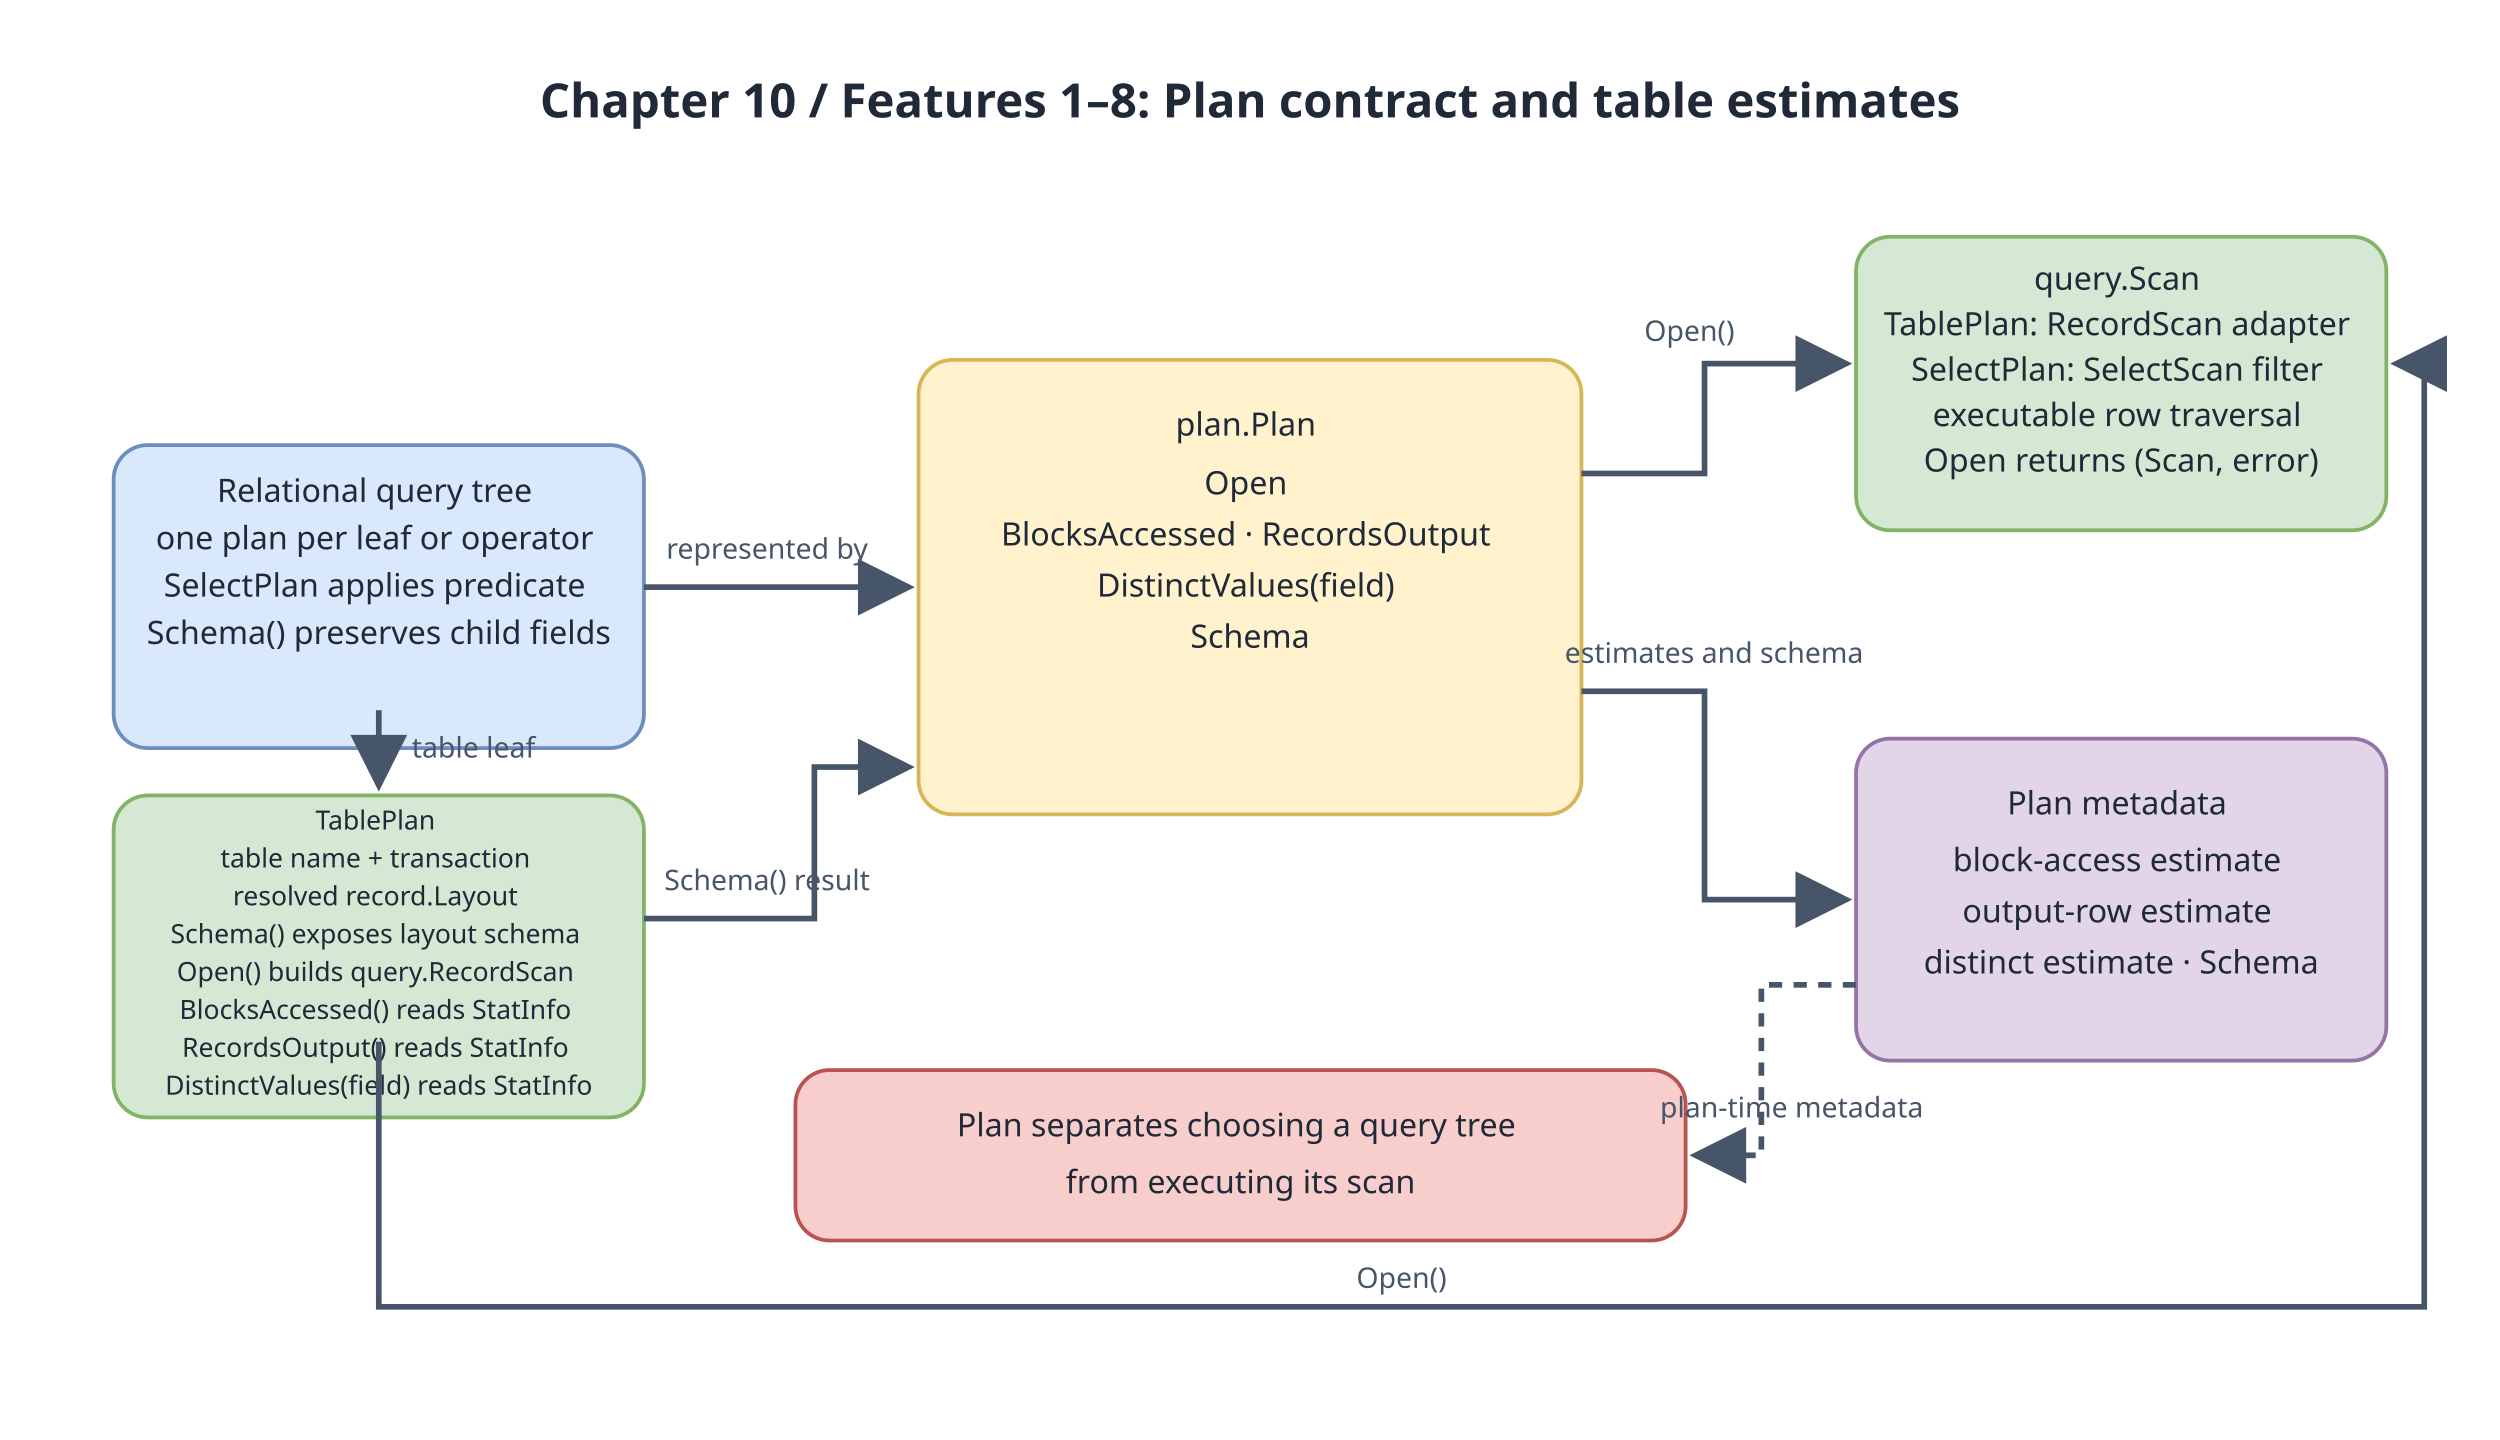
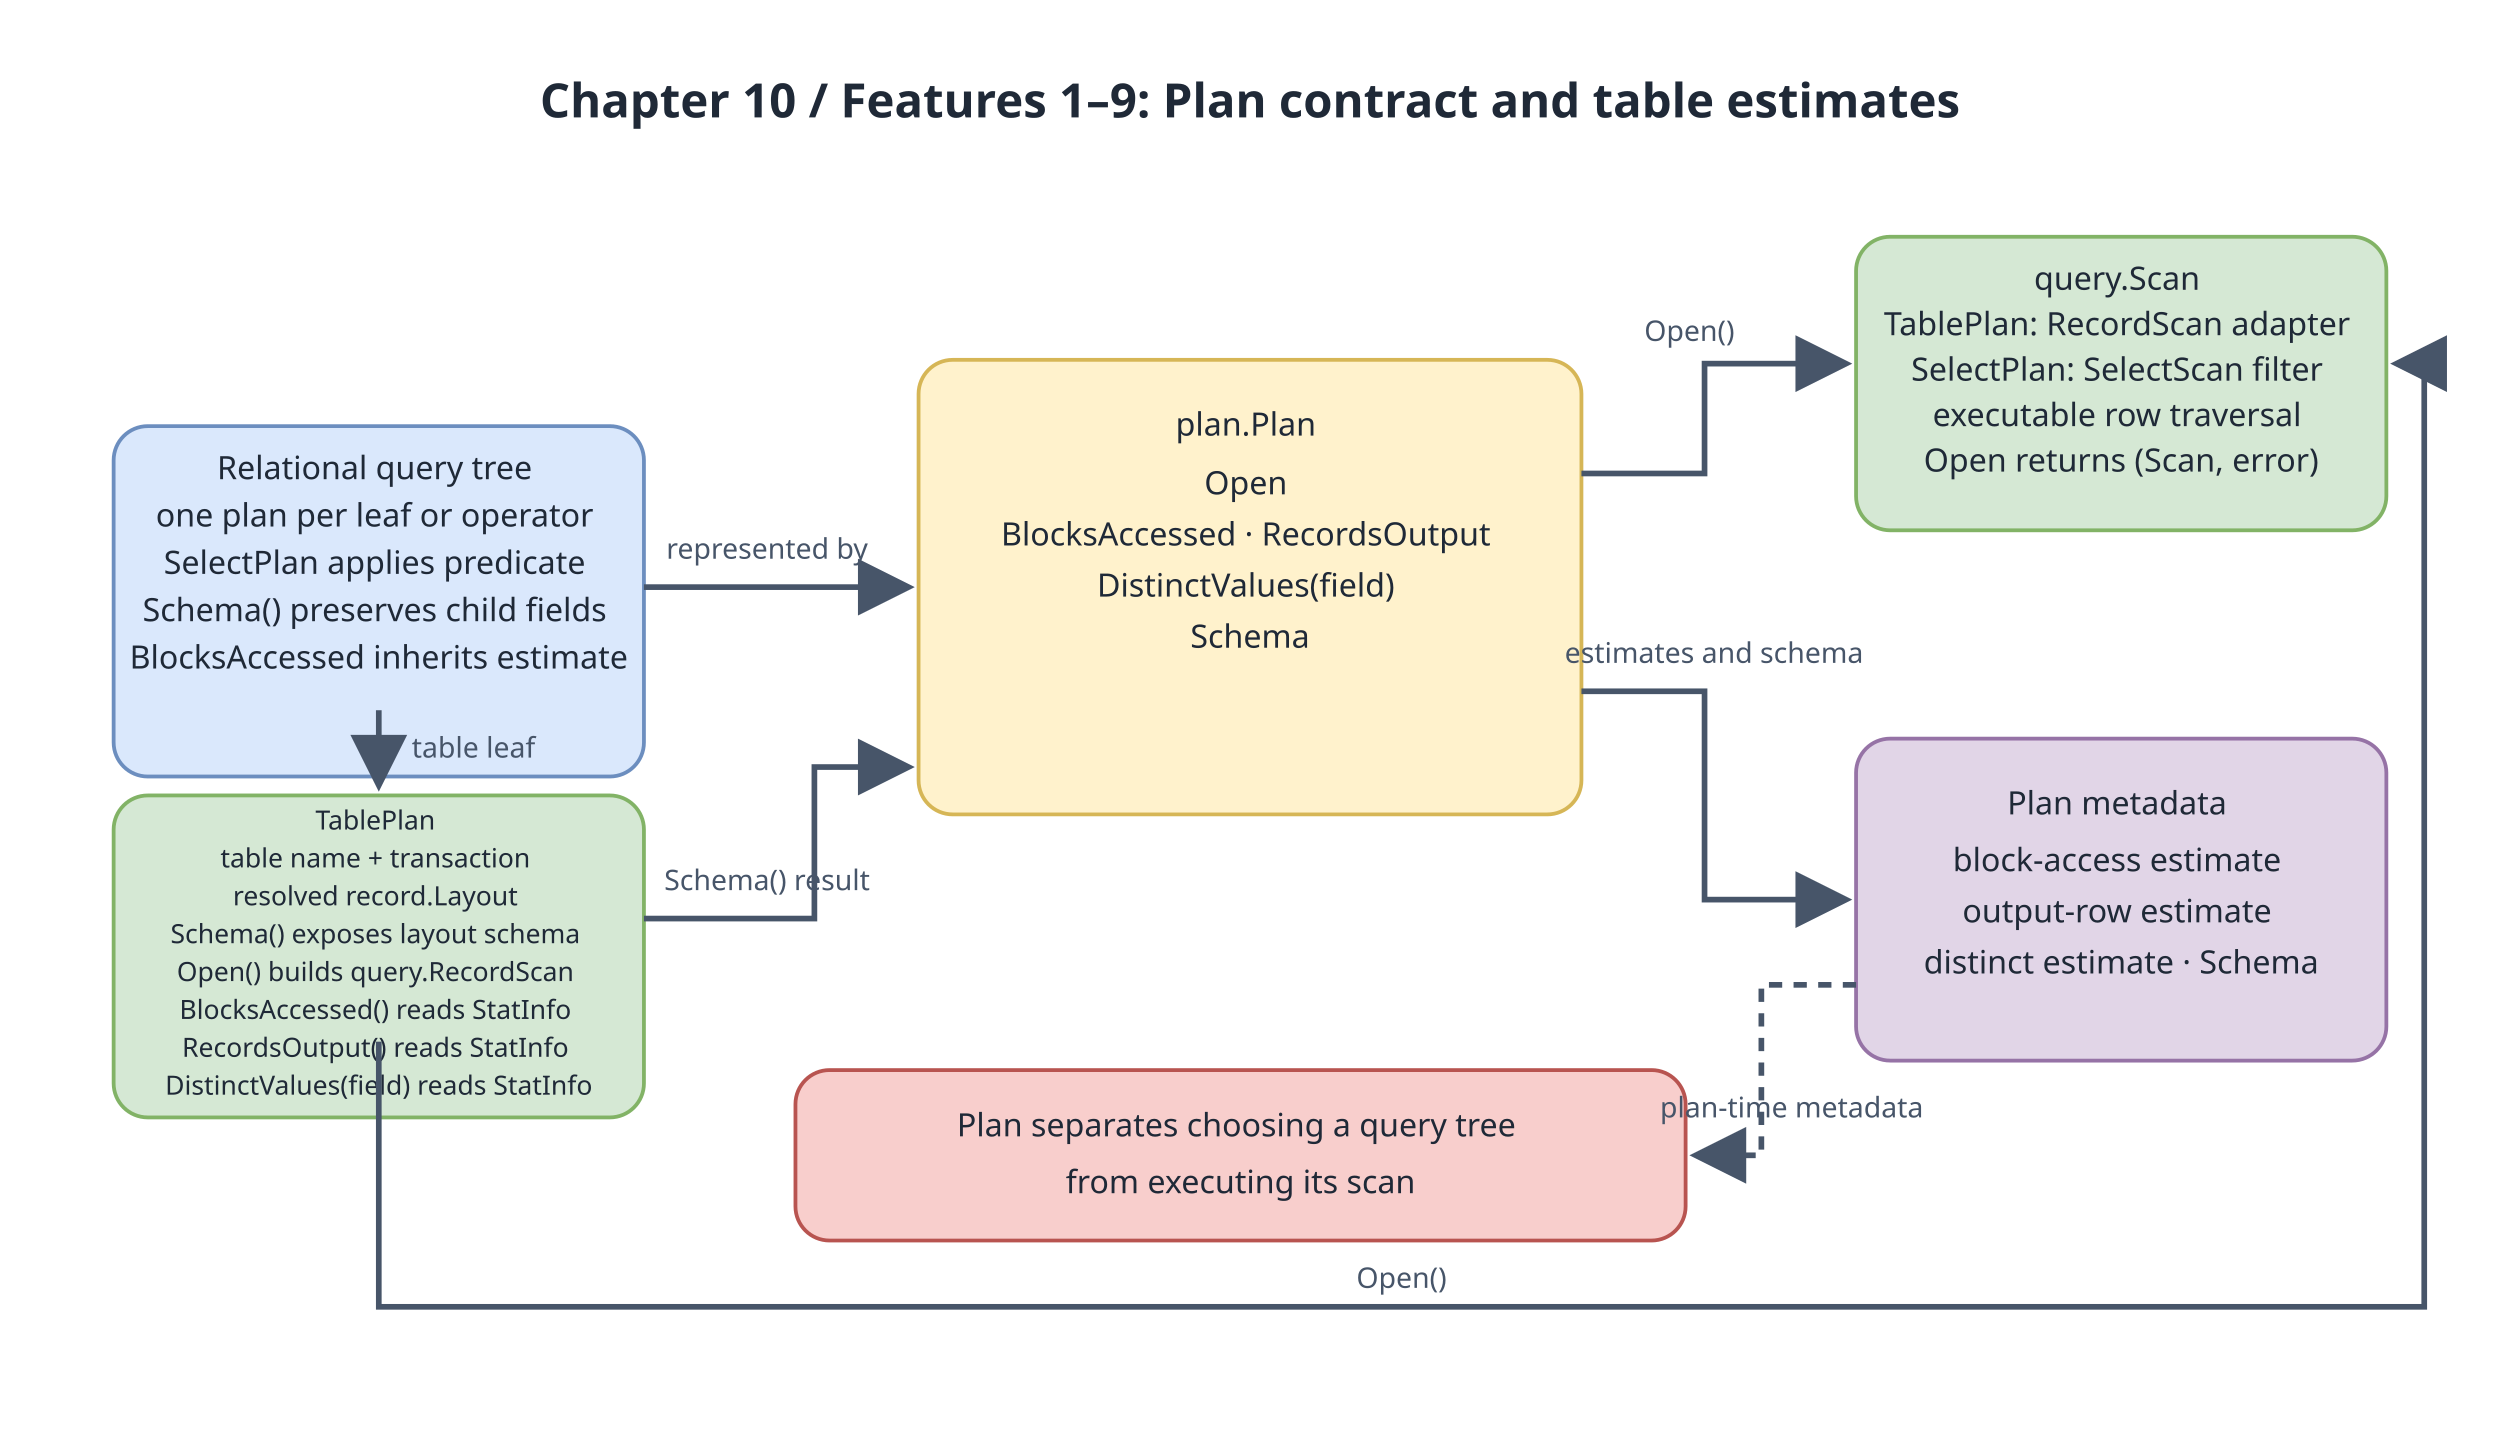
<svg xmlns="http://www.w3.org/2000/svg" width="1320" height="760" viewBox="0 0 1320 760" role="img" aria-labelledby="title description">
  <defs>
    <marker id="arrow" markerWidth="10" markerHeight="10" refX="8" refY="5" orient="auto">
      <path d="M0,0 L10,5 L0,10 z" fill="#475569" />
    </marker>
    <style>.title{font:700 25px sans-serif;fill:#1f2937}.box{stroke-width:2;rx:18;ry:18}.label{font:17px sans-serif;fill:#1f2937;text-anchor:middle}.small{font:15px sans-serif;fill:#475569;text-anchor:middle}.edge{stroke:#475569;stroke-width:3;fill:none;marker-end:url(#arrow)}</style>
  </defs>
-   <text class="title" x="660" y="62" text-anchor="middle">Chapter 10 / Features 1–8: Plan contract and table estimates</text>
-   <rect class="box" x="60" y="235" width="280" height="160" fill="#dae8fc" stroke="#6c8ebf" />
-   <text class="label" x="200" y="265">
+   <text class="title" x="660" y="62" text-anchor="middle">Chapter 10 / Features 1–9: Plan contract and table estimates</text>
+   <rect class="box" x="60" y="225" width="280" height="185" fill="#dae8fc" stroke="#6c8ebf" />
+   <text class="label" x="200" y="253">
    <tspan x="200">Relational query tree</tspan>
    <tspan x="200" dy="25">one plan per leaf or operator</tspan>
    <tspan x="200" dy="25">SelectPlan applies predicate</tspan>
    <tspan x="200" dy="25">Schema() preserves child fields</tspan>
+     <tspan x="200" dy="25">BlocksAccessed inherits estimate</tspan>
  </text>
  <rect class="box" x="60" y="420" width="280" height="170" fill="#d5e8d4" stroke="#82b366" />
  <text class="label" x="200" y="438" style="font-size:14px">
    <tspan x="200">TablePlan</tspan>
    <tspan x="200" dy="20">table name + transaction</tspan>
    <tspan x="200" dy="20">resolved record.Layout</tspan>
    <tspan x="200" dy="20">Schema() exposes layout schema</tspan>
    <tspan x="200" dy="20">Open() builds query.RecordScan</tspan>
    <tspan x="200" dy="20">BlocksAccessed() reads StatInfo</tspan>
    <tspan x="200" dy="20">RecordsOutput() reads StatInfo</tspan>
    <tspan x="200" dy="20">DistinctValues(field) reads StatInfo</tspan>
  </text>
  <rect class="box" x="485" y="190" width="350" height="240" fill="#fff2cc" stroke="#d6b656" />
  <text class="label" x="660" y="230">
    <tspan x="660">plan.Plan</tspan>
    <tspan x="660" dy="31">Open</tspan>
    <tspan x="660" dy="27">BlocksAccessed · RecordsOutput</tspan>
    <tspan x="660" dy="27">DistinctValues(field)</tspan>
    <tspan x="660" dy="27">Schema</tspan>
  </text>
  <rect class="box" x="980" y="125" width="280" height="155" fill="#d5e8d4" stroke="#82b366" />
  <text class="label" x="1120" y="153">
    <tspan x="1120">query.Scan</tspan>
    <tspan x="1120" dy="24">TablePlan: RecordScan adapter</tspan>
    <tspan x="1120" dy="24">SelectPlan: SelectScan filter</tspan>
    <tspan x="1120" dy="24">executable row traversal</tspan>
    <tspan x="1120" dy="24">Open returns (Scan, error)</tspan>
  </text>
  <rect class="box" x="980" y="390" width="280" height="170" fill="#e1d5e7" stroke="#9673a6" />
  <text class="label" x="1120" y="430">
    <tspan x="1120">Plan metadata</tspan>
    <tspan x="1120" dy="30">block-access estimate</tspan>
    <tspan x="1120" dy="27">output-row estimate</tspan>
    <tspan x="1120" dy="27">distinct estimate · Schema</tspan>
  </text>
  <rect class="box" x="420" y="565" width="470" height="90" fill="#f8cecc" stroke="#b85450" />
  <text class="label" x="655" y="600">
    <tspan x="655">Plan separates choosing a query tree</tspan>
    <tspan x="655" dy="30">from executing its scan</tspan>
  </text>
  <path class="edge" d="M340 310 H477" />
  <text class="small" x="405" y="295">represented by</text>
  <path class="edge" d="M200 375 V412" />
  <text class="small" x="250" y="400">table leaf</text>
  <path class="edge" d="M340 485 H430 V405 H477" />
  <text class="small" x="405" y="470">Schema() result</text>
  <path class="edge" d="M200 550 V690 H1280 V192 H1268" />
  <text class="small" x="740" y="680">Open()</text>
  <path class="edge" d="M835 250 H900 V192 H972" />
  <text class="small" x="892" y="180">Open()</text>
  <path class="edge" d="M835 365 H900 V475 H972" />
  <text class="small" x="905" y="350">estimates and schema</text>
  <path class="edge" d="M980 520 H930 V610 H898" stroke-dasharray="7 6" />
  <text class="small" x="946" y="590">plan-time metadata</text>
</svg>
